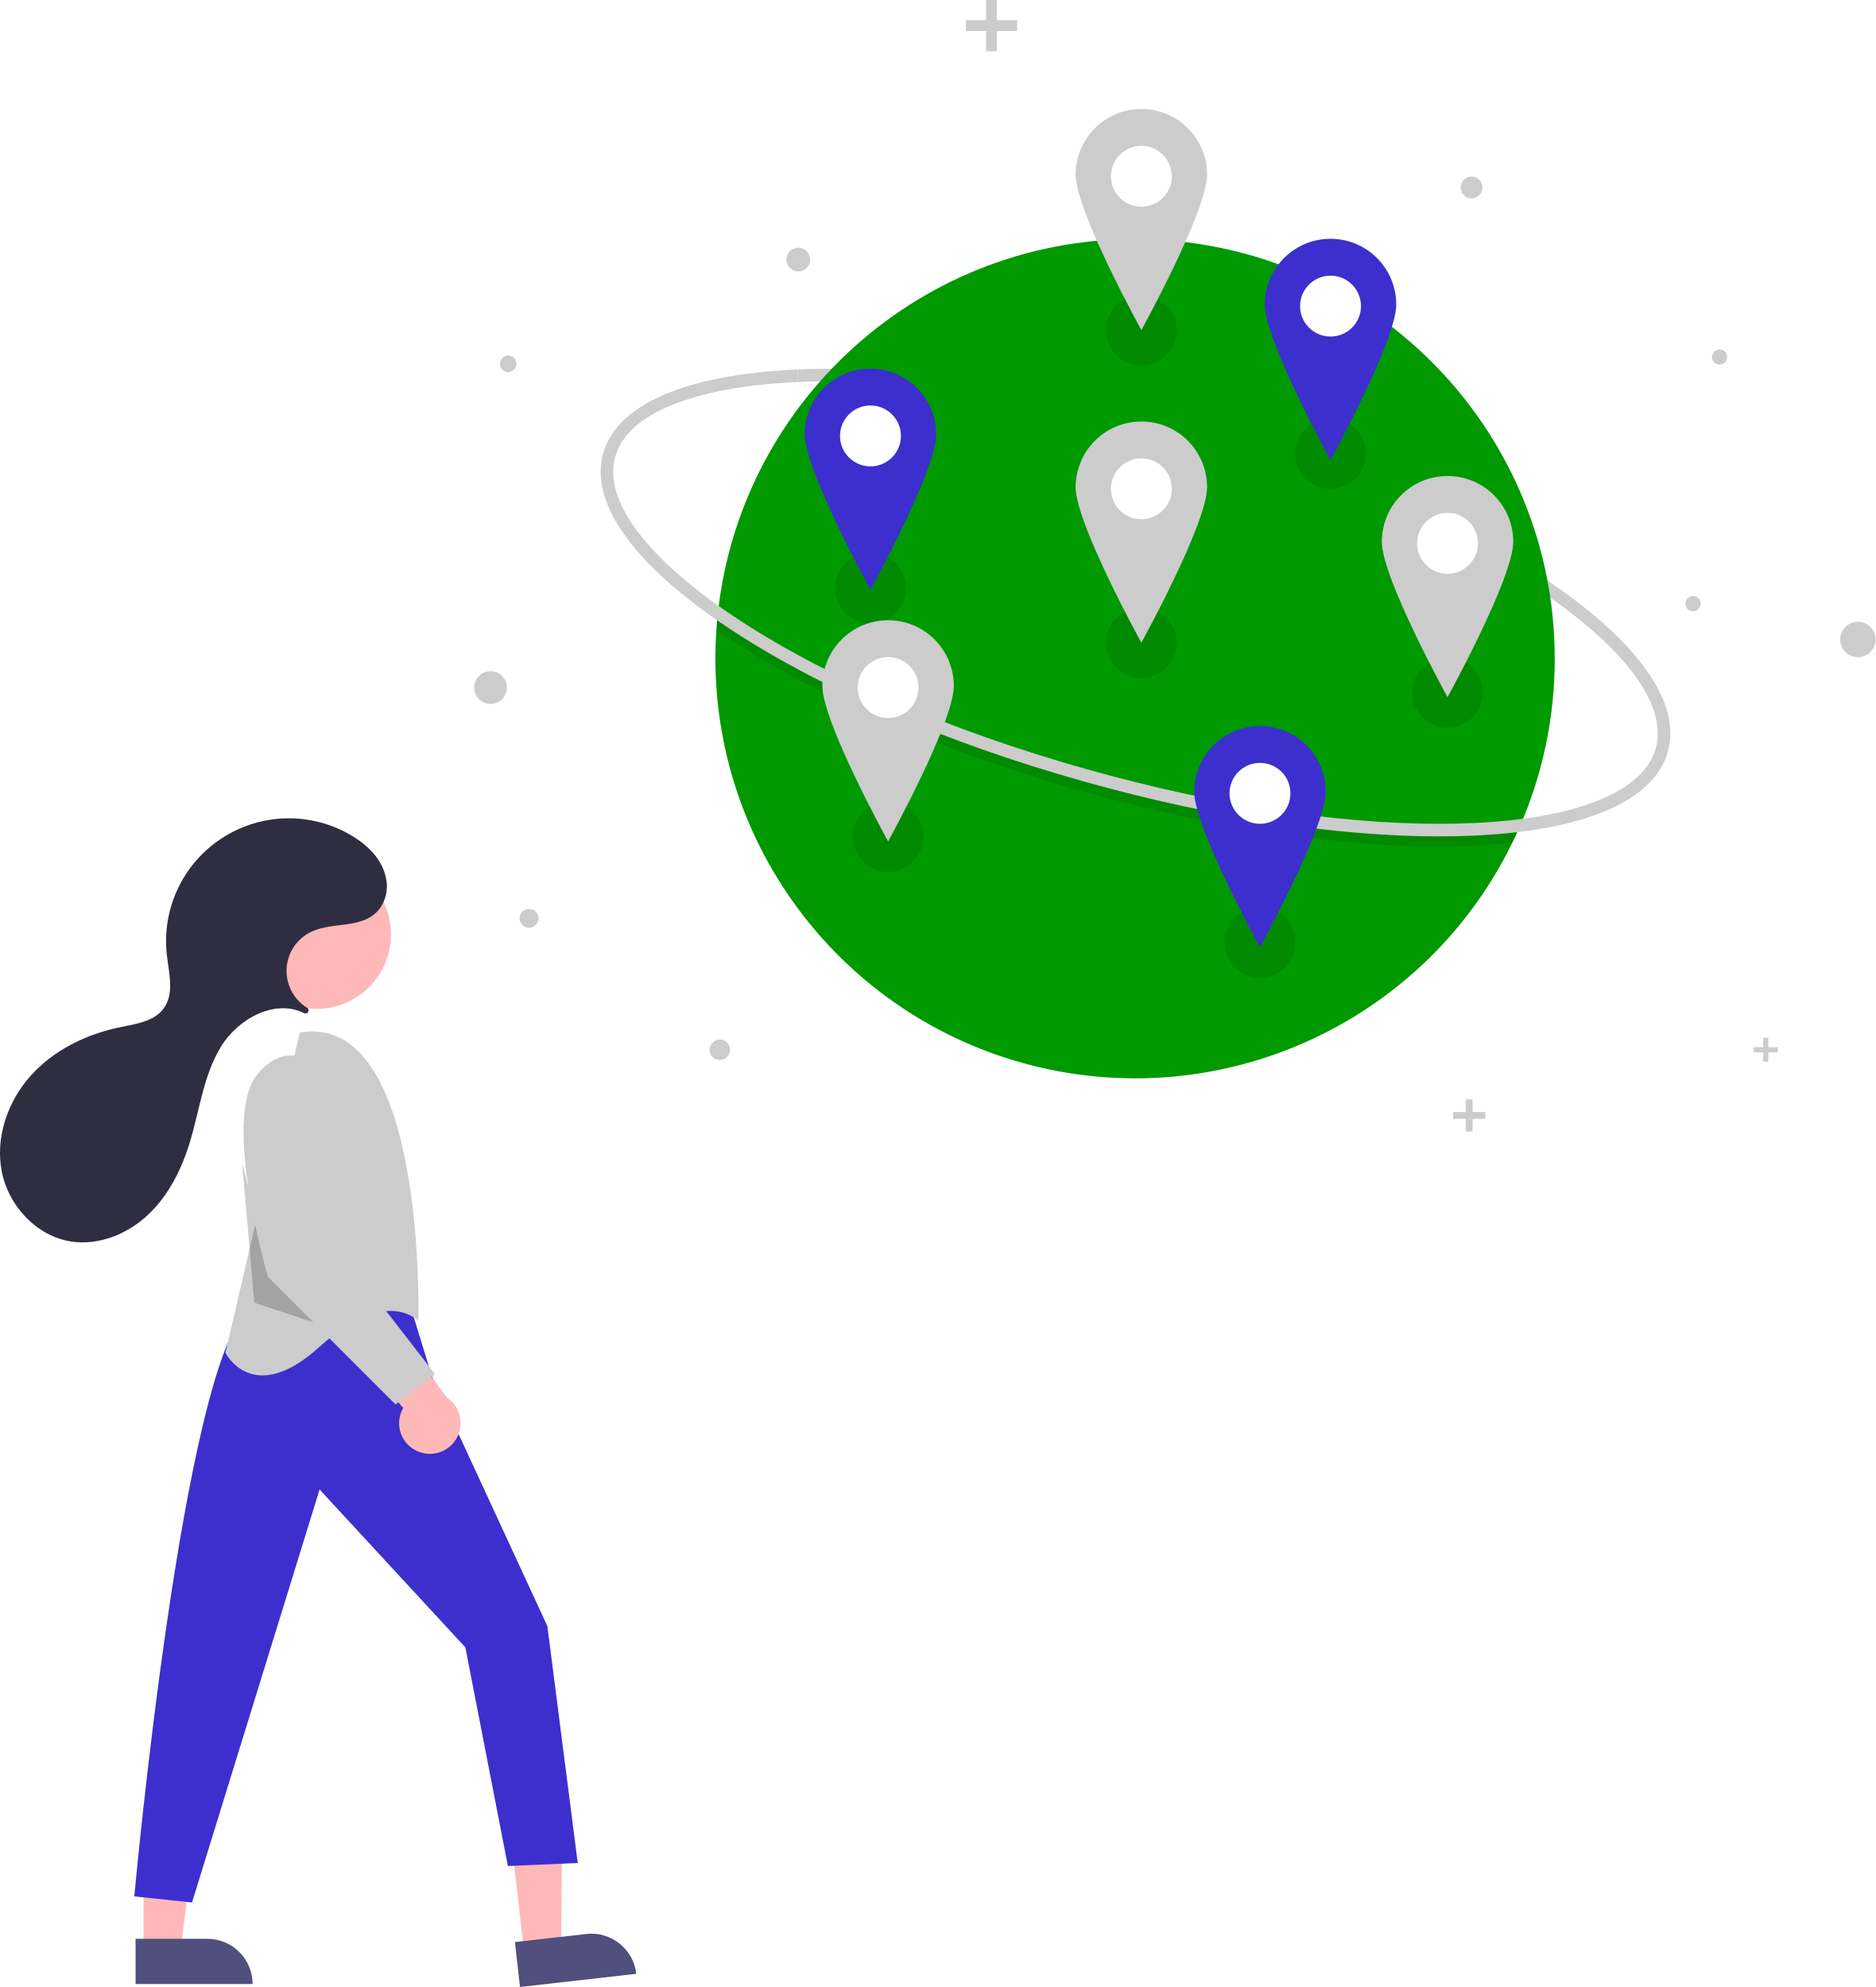
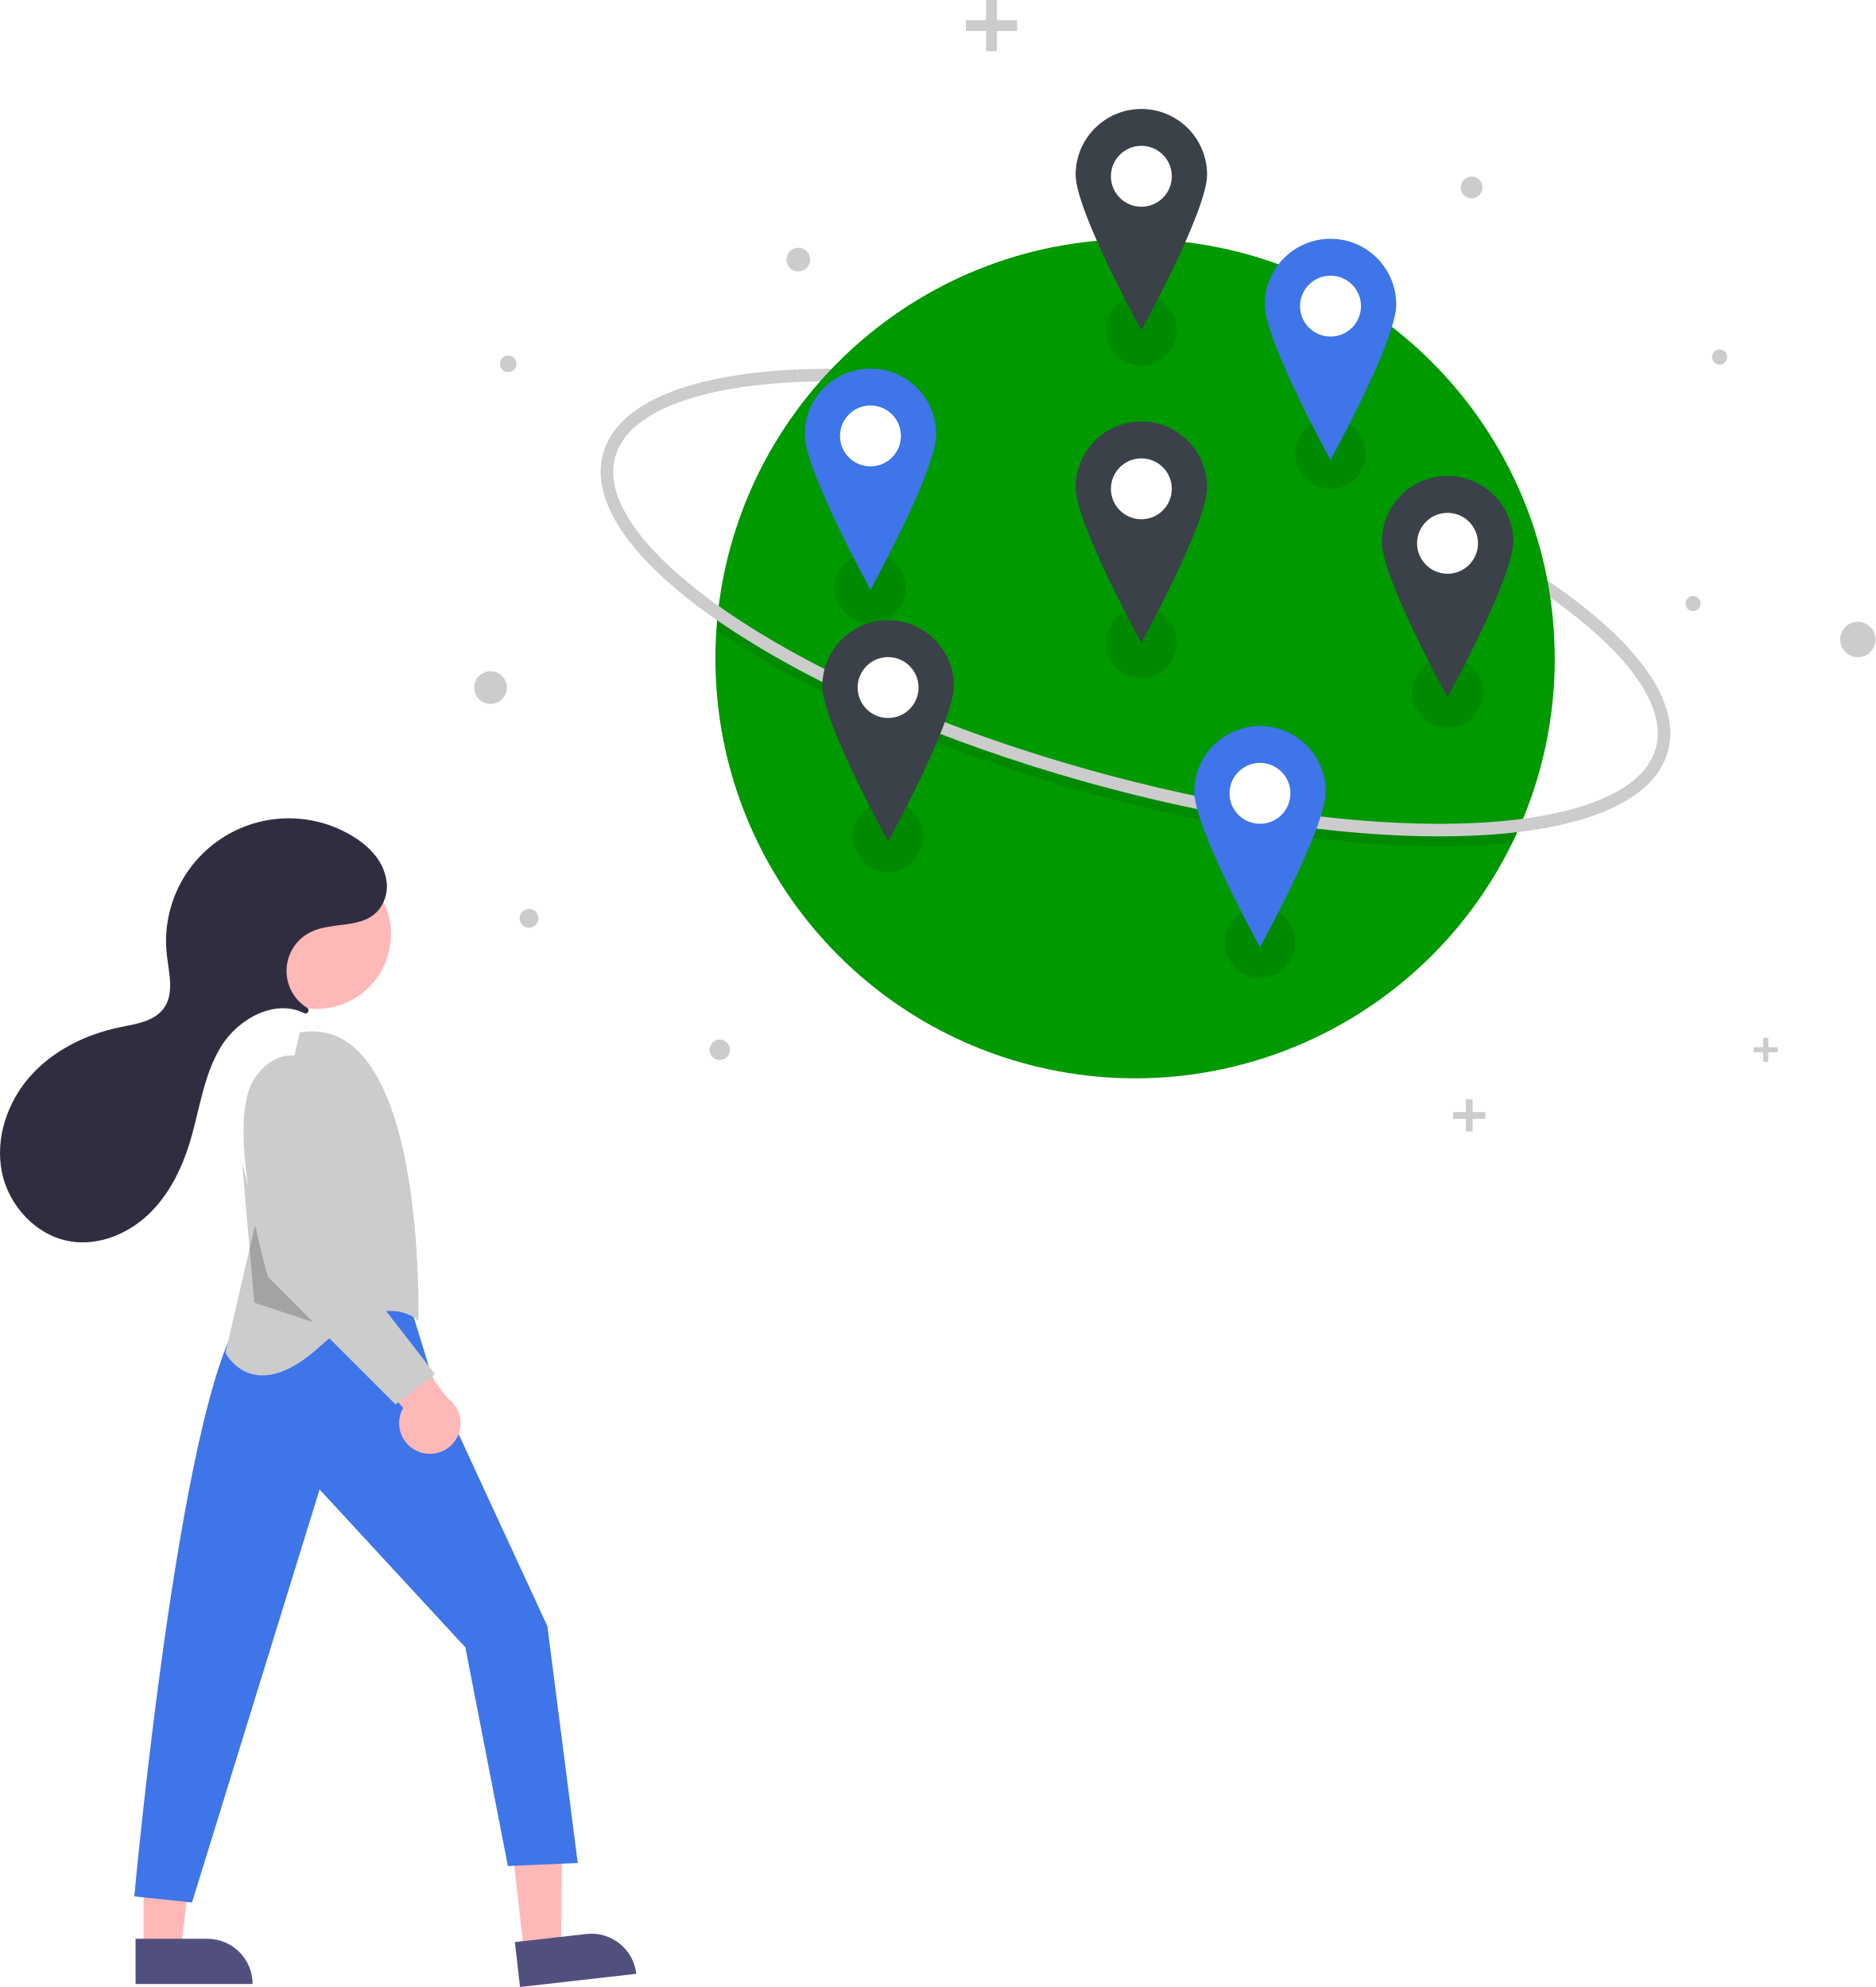
<svg xmlns="http://www.w3.org/2000/svg" style="isolation:isolate" viewBox="868.32 317 617.539 654.322" width="617.539pt" height="654.322pt">
  <defs>
-     <clipPath id="_clipPath_dzK3KjlneBoo16SCZh3jKRtG3Ry2WanL">
+     <clipPath id="_clipPath_miueK3jXmeFS1FyeJldLr8l21kV7qYOq">
      <rect x="868.32" y="317" width="617.539" height="654.322" />
    </clipPath>
  </defs>
-   <g clip-path="url(#_clipPath_dzK3KjlneBoo16SCZh3jKRtG3Ry2WanL)">
+   <g clip-path="url(#_clipPath_miueK3jXmeFS1FyeJldLr8l21kV7qYOq)">
    <g>
      <path d=" M 1383.257 517.076 C 1354.019 495.219 1308.225 474.547 1257.617 460.363 C 1211.539 447.447 1166.596 441.212 1131.057 442.804 L 1130.872 438.671 C 1166.834 437.061 1212.244 443.348 1258.734 456.379 C 1309.813 470.696 1356.103 491.612 1385.734 513.763 L 1383.257 517.076 Z " fill="rgb(204,204,204)" />
      <path d=" M 1380.221 533.913 C 1380.247 553.278 1376.187 572.432 1368.307 590.121 Q 1367.32 592.343 1366.251 594.523 C 1338.026 652.333 1273.644 683.021 1210.962 668.541 C 1148.281 654.061 1103.882 598.245 1103.872 533.913 Q 1103.872 529.116 1104.199 524.393 Q 1104.354 521.992 1104.6 519.619 C 1112.21 446.483 1175.763 392.115 1249.196 395.924 C 1322.629 399.732 1380.218 460.381 1380.221 533.913 L 1380.221 533.913 Z " fill="rgb(0,153,0)" />
      <g opacity="0.1">
        <path d=" M 1368.307 590.121 Q 1367.32 592.343 1366.251 594.523 Q 1360.194 595.181 1353.501 595.479 C 1349.806 595.644 1346.004 595.727 1342.12 595.727 C 1308.189 595.727 1267.353 589.464 1225.635 577.773 C 1179.144 564.741 1137.084 546.514 1107.198 526.445 Q 1105.672 525.421 1104.199 524.393 Q 1104.354 521.992 1104.6 519.619 Q 1106.977 521.313 1109.503 523.012 C 1139.036 542.84 1180.675 560.873 1226.752 573.789 C 1268.105 585.381 1308.557 591.59 1342.099 591.59 Q 1347.852 591.59 1353.315 591.346 Q 1361.27 590.986 1368.307 590.121 Z " fill="rgb(0,0,0)" />
      </g>
      <path d=" M 1342.12 592.418 C 1308.19 592.419 1267.352 586.155 1225.636 574.463 C 1179.146 561.432 1137.083 543.204 1107.198 523.136 C 1076.688 502.65 1062.382 482.463 1066.914 466.295 C 1071.445 450.127 1094.159 440.316 1130.872 438.671 L 1131.057 442.804 C 1113.913 443.572 1099.941 446.121 1089.529 450.378 C 1079.143 454.625 1072.874 460.356 1070.897 467.412 C 1068.919 474.467 1071.296 482.621 1077.962 491.648 C 1084.644 500.696 1095.256 510.135 1109.504 519.702 C 1139.034 539.531 1180.674 557.564 1226.753 570.479 C 1268.107 582.07 1308.555 588.281 1342.1 588.282 Q 1347.849 588.282 1353.313 588.038 C 1370.458 587.269 1384.43 584.721 1394.841 580.464 C 1405.227 576.217 1411.496 570.486 1413.474 563.43 C 1417.024 550.761 1406.293 534.299 1383.257 517.076 L 1385.734 513.763 C 1397.588 522.626 1406.364 531.362 1411.816 539.728 C 1417.661 548.697 1419.559 557.048 1417.457 564.547 C 1412.925 580.715 1390.211 590.525 1353.499 592.171 C 1349.804 592.336 1346.005 592.418 1342.12 592.418 Z " fill="rgb(204,204,204)" />
      <circle vector-effect="non-scaling-stroke" cx="1245.702" cy="369.235" r="1.583" fill="rgb(242,242,242)" />
      <circle vector-effect="non-scaling-stroke" cx="1035.645" cy="436.801" r="2.724" fill="rgb(204,204,204)" />
      <circle vector-effect="non-scaling-stroke" cx="1029.839" cy="543.413" r="5.381" fill="rgb(204,204,204)" />
      <circle vector-effect="non-scaling-stroke" cx="1352.842" cy="378.735" r="3.586" fill="rgb(204,204,204)" />
      <circle vector-effect="non-scaling-stroke" cx="1480.037" cy="527.579" r="5.823" fill="rgb(204,204,204)" />
      <circle vector-effect="non-scaling-stroke" cx="1434.506" cy="434.58" r="2.498" fill="rgb(204,204,204)" />
      <circle vector-effect="non-scaling-stroke" cx="1131.173" cy="402.485" r="3.897" fill="rgb(204,204,204)" />
      <circle vector-effect="non-scaling-stroke" cx="1425.762" cy="515.772" r="2.498" fill="rgb(204,204,204)" />
      <circle vector-effect="non-scaling-stroke" cx="1042.506" cy="619.413" r="3.109" fill="rgb(204,204,204)" />
      <circle vector-effect="non-scaling-stroke" cx="1105.312" cy="662.691" r="3.367" fill="rgb(204,204,204)" />
      <path d=" M 1203.2 323.645 L 1196.555 323.645 L 1196.555 317 L 1192.99 317 L 1192.99 323.645 L 1186.342 323.645 L 1186.342 327.213 L 1192.99 327.213 L 1192.99 333.858 L 1196.555 333.858 L 1196.555 327.213 L 1203.2 327.213 L 1203.2 323.645 L 1203.2 323.645 Z " fill="rgb(204,204,204)" />
      <path d=" M 1357.342 683.201 L 1353.168 683.201 L 1353.168 679.029 L 1350.93 679.029 L 1350.93 683.201 L 1346.758 683.201 L 1346.758 685.44 L 1350.93 685.44 L 1350.93 689.612 L 1353.168 689.612 L 1353.168 685.44 L 1357.342 685.44 L 1357.342 683.201 L 1357.342 683.201 Z " fill="rgb(204,204,204)" />
      <path d=" M 1453.646 661.844 L 1450.527 661.844 L 1450.527 658.725 L 1448.852 658.725 L 1448.852 661.844 L 1445.733 661.844 L 1445.733 663.519 L 1448.852 663.519 L 1448.852 666.638 L 1450.527 666.638 L 1450.527 663.519 L 1453.646 663.519 L 1453.646 661.844 L 1453.646 661.844 Z " fill="rgb(204,204,204)" />
      <g opacity="0.1">
        <circle vector-effect="non-scaling-stroke" cx="1244.119" cy="425.717" r="11.611" fill="rgb(0,0,0)" />
      </g>
      <g opacity="0.1">
        <circle vector-effect="non-scaling-stroke" cx="1154.924" cy="510.69" r="11.611" fill="rgb(0,0,0)" />
      </g>
      <g opacity="0.1">
        <circle vector-effect="non-scaling-stroke" cx="1283.175" cy="627.33" r="11.611" fill="rgb(0,0,0)" />
      </g>
      <g opacity="0.1">
        <circle vector-effect="non-scaling-stroke" cx="1244.119" cy="528.635" r="11.611" fill="rgb(0,0,0)" />
      </g>
      <g opacity="0.1">
        <circle vector-effect="non-scaling-stroke" cx="1160.729" cy="592.496" r="11.611" fill="rgb(0,0,0)" />
      </g>
      <g opacity="0.1">
        <circle vector-effect="non-scaling-stroke" cx="1306.397" cy="466.357" r="11.611" fill="rgb(0,0,0)" />
      </g>
      <g opacity="0.1">
        <circle vector-effect="non-scaling-stroke" cx="1344.925" cy="544.996" r="11.611" fill="rgb(0,0,0)" />
      </g>
      <circle vector-effect="non-scaling-stroke" cx="1244.119" cy="477.968" r="15.306" fill="rgb(255,255,255)" />
-       <path d=" M 1244.119 455.801 C 1238.38 455.801 1232.876 458.081 1228.818 462.139 C 1224.76 466.197 1222.48 471.701 1222.48 477.44 C 1222.48 489.391 1244.119 528.635 1244.119 528.635 C 1244.119 528.635 1265.758 489.391 1265.758 477.44 C 1265.758 471.701 1263.478 466.197 1259.42 462.139 C 1255.362 458.081 1249.858 455.801 1244.119 455.801 L 1244.119 455.801 Z  M 1244.119 487.996 C 1238.58 487.996 1234.091 483.506 1234.091 477.968 C 1234.091 472.429 1238.58 467.94 1244.119 467.94 C 1249.657 467.94 1254.147 472.429 1254.147 477.968 C 1254.147 480.627 1253.09 483.178 1251.21 485.058 C 1249.329 486.939 1246.778 487.996 1244.119 487.996 L 1244.119 487.996 Z " fill="rgb(204,204,204)" />
+       <path d=" M 1244.119 455.801 C 1238.38 455.801 1232.876 458.081 1228.818 462.139 C 1224.76 466.197 1222.48 471.701 1222.48 477.44 C 1222.48 489.391 1244.119 528.635 1244.119 528.635 C 1244.119 528.635 1265.758 489.391 1265.758 477.44 C 1265.758 471.701 1263.478 466.197 1259.42 462.139 C 1255.362 458.081 1249.858 455.801 1244.119 455.801 L 1244.119 455.801 Z  M 1244.119 487.996 C 1238.58 487.996 1234.091 483.506 1234.091 477.968 C 1234.091 472.429 1238.58 467.94 1244.119 467.94 C 1249.657 467.94 1254.147 472.429 1254.147 477.968 C 1254.147 480.627 1253.09 483.178 1251.21 485.058 C 1249.329 486.939 1246.778 487.996 1244.119 487.996 L 1244.119 487.996 Z " fill="rgb(58,65,72)" />
      <circle vector-effect="non-scaling-stroke" cx="1160.729" cy="543.413" r="15.306" fill="rgb(255,255,255)" />
-       <path d=" M 1160.729 521.246 C 1154.99 521.246 1149.486 523.526 1145.428 527.584 C 1141.37 531.642 1139.09 537.146 1139.09 542.885 C 1139.09 554.836 1160.729 594.08 1160.729 594.08 C 1160.729 594.08 1182.368 554.836 1182.368 542.885 C 1182.368 537.146 1180.088 531.642 1176.03 527.584 C 1171.972 523.526 1166.468 521.246 1160.729 521.246 L 1160.729 521.246 Z  M 1160.729 553.44 C 1155.191 553.44 1150.701 548.951 1150.701 543.413 C 1150.701 537.874 1155.191 533.385 1160.729 533.385 C 1166.268 533.385 1170.757 537.874 1170.757 543.413 C 1170.757 546.072 1169.701 548.623 1167.82 550.503 C 1165.939 552.384 1163.389 553.44 1160.729 553.44 L 1160.729 553.44 Z " fill="rgb(204,204,204)" />
+       <path d=" M 1160.729 521.246 C 1154.99 521.246 1149.486 523.526 1145.428 527.584 C 1141.37 531.642 1139.09 537.146 1139.09 542.885 C 1139.09 554.836 1160.729 594.08 1160.729 594.08 C 1160.729 594.08 1182.368 554.836 1182.368 542.885 C 1182.368 537.146 1180.088 531.642 1176.03 527.584 C 1171.972 523.526 1166.468 521.246 1160.729 521.246 L 1160.729 521.246 Z  M 1160.729 553.44 C 1155.191 553.44 1150.701 548.951 1150.701 543.413 C 1150.701 537.874 1155.191 533.385 1160.729 533.385 C 1166.268 533.385 1170.757 537.874 1170.757 543.413 C 1170.757 546.072 1169.701 548.623 1167.82 550.503 C 1165.939 552.384 1163.389 553.44 1160.729 553.44 L 1160.729 553.44 Z " fill="rgb(58,65,72)" />
      <circle vector-effect="non-scaling-stroke" cx="1344.925" cy="495.912" r="15.306" fill="rgb(255,255,255)" />
-       <path d=" M 1344.925 473.745 C 1339.186 473.745 1333.682 476.025 1329.624 480.083 C 1325.566 484.142 1323.286 489.646 1323.286 495.385 C 1323.286 507.335 1344.925 546.579 1344.925 546.579 C 1344.925 546.579 1366.564 507.335 1366.564 495.385 C 1366.564 489.646 1364.284 484.142 1360.226 480.083 C 1356.168 476.025 1350.664 473.745 1344.925 473.745 L 1344.925 473.745 Z  M 1344.925 505.94 C 1339.387 505.94 1334.897 501.45 1334.897 495.912 C 1334.897 490.374 1339.387 485.884 1344.925 485.884 C 1350.463 485.884 1354.953 490.374 1354.953 495.912 C 1354.953 498.572 1353.896 501.122 1352.016 503.003 C 1350.135 504.884 1347.585 505.94 1344.925 505.94 L 1344.925 505.94 Z " fill="rgb(204,204,204)" />
+       <path d=" M 1344.925 473.745 C 1339.186 473.745 1333.682 476.025 1329.624 480.083 C 1325.566 484.142 1323.286 489.646 1323.286 495.385 C 1323.286 507.335 1344.925 546.579 1344.925 546.579 C 1344.925 546.579 1366.564 507.335 1366.564 495.385 C 1366.564 489.646 1364.284 484.142 1360.226 480.083 C 1356.168 476.025 1350.664 473.745 1344.925 473.745 L 1344.925 473.745 Z  M 1344.925 505.94 C 1339.387 505.94 1334.897 501.45 1334.897 495.912 C 1334.897 490.374 1339.387 485.884 1344.925 485.884 C 1350.463 485.884 1354.953 490.374 1354.953 495.912 C 1354.953 498.572 1353.896 501.122 1352.016 503.003 C 1350.135 504.884 1347.585 505.94 1344.925 505.94 L 1344.925 505.94 Z " fill="rgb(58,65,72)" />
      <circle vector-effect="non-scaling-stroke" cx="1244.119" cy="375.05" r="15.306" fill="rgb(255,255,255)" />
-       <path d=" M 1244.119 352.884 C 1232.168 352.884 1222.48 362.572 1222.48 374.523 C 1222.48 386.473 1244.119 425.717 1244.119 425.717 C 1244.119 425.717 1265.758 386.473 1265.758 374.523 C 1265.758 368.784 1263.478 363.28 1259.42 359.221 C 1255.362 355.163 1249.858 352.884 1244.119 352.884 L 1244.119 352.884 Z  M 1244.119 385.078 C 1238.58 385.078 1234.091 380.589 1234.091 375.05 C 1234.091 369.512 1238.58 365.022 1244.119 365.022 C 1249.657 365.022 1254.147 369.512 1254.147 375.05 C 1254.147 377.71 1253.09 380.261 1251.21 382.141 C 1249.329 384.022 1246.778 385.078 1244.119 385.078 L 1244.119 385.078 Z " fill="rgb(204,204,204)" />
+       <path d=" M 1244.119 352.884 C 1232.168 352.884 1222.48 362.572 1222.48 374.523 C 1222.48 386.473 1244.119 425.717 1244.119 425.717 C 1244.119 425.717 1265.758 386.473 1265.758 374.523 C 1265.758 368.784 1263.478 363.28 1259.42 359.221 C 1255.362 355.163 1249.858 352.884 1244.119 352.884 L 1244.119 352.884 Z  M 1244.119 385.078 C 1238.58 385.078 1234.091 380.589 1234.091 375.05 C 1234.091 369.512 1238.58 365.022 1244.119 365.022 C 1249.657 365.022 1254.147 369.512 1254.147 375.05 C 1254.147 377.71 1253.09 380.261 1251.21 382.141 C 1249.329 384.022 1246.778 385.078 1244.119 385.078 L 1244.119 385.078 Z " fill="rgb(58,65,72)" />
      <circle vector-effect="non-scaling-stroke" cx="1283.175" cy="578.246" r="15.306" fill="rgb(255,255,255)" />
-       <path d=" M 1283.174 556.079 C 1277.435 556.079 1271.932 558.359 1267.873 562.417 C 1263.815 566.475 1261.536 571.979 1261.536 577.718 C 1261.536 589.669 1283.174 628.913 1283.174 628.913 C 1283.174 628.913 1304.814 589.669 1304.814 577.718 C 1304.814 571.979 1302.534 566.475 1298.476 562.417 C 1294.417 558.359 1288.914 556.079 1283.174 556.079 Z  M 1283.174 588.274 C 1277.636 588.274 1273.147 583.784 1273.147 578.246 C 1273.147 572.708 1277.636 568.218 1283.175 568.218 C 1288.713 568.218 1293.202 572.708 1293.202 578.246 C 1293.202 580.906 1292.146 583.456 1290.265 585.337 C 1288.385 587.218 1285.834 588.274 1283.174 588.274 L 1283.174 588.274 Z " fill="rgb(60,47,206)" />
+       <path d=" M 1283.174 556.079 C 1277.435 556.079 1271.932 558.359 1267.873 562.417 C 1263.815 566.475 1261.536 571.979 1261.536 577.718 C 1261.536 589.669 1283.174 628.913 1283.174 628.913 C 1283.174 628.913 1304.814 589.669 1304.814 577.718 C 1304.814 571.979 1302.534 566.475 1298.476 562.417 C 1294.417 558.359 1288.914 556.079 1283.174 556.079 Z  M 1283.174 588.274 C 1277.636 588.274 1273.147 583.784 1273.147 578.246 C 1273.147 572.708 1277.636 568.218 1283.175 568.218 C 1288.713 568.218 1293.202 572.708 1293.202 578.246 C 1293.202 580.906 1292.146 583.456 1290.265 585.337 C 1288.385 587.218 1285.834 588.274 1283.174 588.274 L 1283.174 588.274 Z " fill="rgb(62,117,232)" />
      <circle vector-effect="non-scaling-stroke" cx="1154.924" cy="460.551" r="15.306" fill="rgb(255,255,255)" />
-       <path d=" M 1154.924 438.384 C 1149.185 438.384 1143.681 440.664 1139.623 444.722 C 1135.564 448.78 1133.285 454.284 1133.285 460.023 C 1133.285 471.974 1154.924 511.218 1154.924 511.218 C 1154.924 511.218 1176.563 471.974 1176.563 460.023 C 1176.563 454.284 1174.283 448.78 1170.225 444.722 C 1166.167 440.664 1160.663 438.384 1154.924 438.384 L 1154.924 438.384 Z  M 1154.924 470.579 C 1149.385 470.579 1144.896 466.089 1144.896 460.551 C 1144.896 455.013 1149.385 450.523 1154.924 450.523 C 1160.462 450.523 1164.952 455.013 1164.952 460.551 C 1164.952 463.21 1163.895 465.761 1162.014 467.642 C 1160.134 469.522 1157.583 470.579 1154.924 470.579 L 1154.924 470.579 Z " fill="rgb(60,47,206)" />
+       <path d=" M 1154.924 438.384 C 1149.185 438.384 1143.681 440.664 1139.623 444.722 C 1135.564 448.78 1133.285 454.284 1133.285 460.023 C 1133.285 471.974 1154.924 511.218 1154.924 511.218 C 1154.924 511.218 1176.563 471.974 1176.563 460.023 C 1176.563 454.284 1174.283 448.78 1170.225 444.722 C 1166.167 440.664 1160.663 438.384 1154.924 438.384 L 1154.924 438.384 Z  M 1154.924 470.579 C 1149.385 470.579 1144.896 466.089 1144.896 460.551 C 1144.896 455.013 1149.385 450.523 1154.924 450.523 C 1160.462 450.523 1164.952 455.013 1164.952 460.551 C 1164.952 463.21 1163.895 465.761 1162.014 467.642 C 1160.134 469.522 1157.583 470.579 1154.924 470.579 L 1154.924 470.579 Z " fill="rgb(62,117,232)" />
      <circle vector-effect="non-scaling-stroke" cx="1306.397" cy="417.801" r="15.306" fill="rgb(255,255,255)" />
-       <path d=" M 1306.397 395.634 C 1300.658 395.634 1295.154 397.914 1291.096 401.972 C 1287.038 406.03 1284.758 411.534 1284.758 417.273 C 1284.758 429.224 1306.397 468.468 1306.397 468.468 C 1306.397 468.468 1328.036 429.224 1328.036 417.273 C 1328.036 405.322 1318.348 395.634 1306.397 395.634 L 1306.397 395.634 Z  M 1306.397 427.829 C 1300.859 427.829 1296.369 423.339 1296.369 417.801 C 1296.369 412.262 1300.859 407.773 1306.397 407.773 C 1311.935 407.773 1316.425 412.262 1316.425 417.801 C 1316.425 423.339 1311.935 427.829 1306.397 427.829 L 1306.397 427.829 L 1306.397 427.829 Z " fill="rgb(60,47,206)" />
+       <path d=" M 1306.397 395.634 C 1300.658 395.634 1295.154 397.914 1291.096 401.972 C 1287.038 406.03 1284.758 411.534 1284.758 417.273 C 1284.758 429.224 1306.397 468.468 1306.397 468.468 C 1306.397 468.468 1328.036 429.224 1328.036 417.273 C 1328.036 405.322 1318.348 395.634 1306.397 395.634 L 1306.397 395.634 Z  M 1306.397 427.829 C 1300.859 427.829 1296.369 423.339 1296.369 417.801 C 1296.369 412.262 1300.859 407.773 1306.397 407.773 C 1311.935 407.773 1316.425 412.262 1316.425 417.801 C 1316.425 423.339 1311.935 427.829 1306.397 427.829 L 1306.397 427.829 L 1306.397 427.829 Z " fill="rgb(62,117,232)" />
      <path d=" M 1040.862 959.715 L 1053.044 958.332 L 1053.509 910.688 L 1035.53 912.729 L 1040.862 959.715 L 1040.862 959.715 Z " fill="rgb(255,184,184)" />
      <path d=" M 1077.82 966.978 L 1039.535 971.322 L 1037.857 956.53 L 1061.35 953.865 C 1069.519 952.938 1076.893 958.809 1077.82 966.978 L 1077.82 966.978 L 1077.82 966.978 Z " fill="rgb(81,79,125)" />
      <path d=" M 915.582 958.954 L 927.842 958.953 L 933.674 911.665 L 915.58 911.666 L 915.582 958.954 L 915.582 958.954 Z " fill="rgb(255,184,184)" />
      <path d=" M 951.486 970.336 L 912.956 970.338 L 912.955 955.451 L 936.599 955.45 C 944.821 955.45 951.486 962.115 951.486 970.336 L 951.486 970.336 L 951.486 970.336 Z " fill="rgb(81,79,125)" />
-       <path d=" M 1003.544 747.486 L 1010.544 770.255 L 1048.544 852.486 L 1058.544 930.486 L 1035.544 931.486 L 1021.544 859.486 L 973.544 807.486 L 931.544 943.486 L 912.544 941.486 C 912.544 941.486 928.544 765.486 950.544 747.486 C 950.544 747.486 986.544 730.486 1003.544 747.486 Z " fill="rgb(60,47,206)" />
+       <path d=" M 1003.544 747.486 L 1010.544 770.255 L 1048.544 852.486 L 1058.544 930.486 L 1035.544 931.486 L 1021.544 859.486 L 973.544 807.486 L 931.544 943.486 L 912.544 941.486 C 912.544 941.486 928.544 765.486 950.544 747.486 C 950.544 747.486 986.544 730.486 1003.544 747.486 Z " fill="rgb(62,117,232)" />
      <circle vector-effect="non-scaling-stroke" cx="972.492" cy="624.679" r="24.561" fill="rgb(255,184,184)" />
      <path d=" M 1006.044 751.986 C 1006.044 751.986 1009.044 649.986 967.044 656.986 C 967.044 656.986 942.544 762.486 942.544 762.486 C 942.544 762.486 951.544 780.486 973.544 760.486 C 995.544 740.486 1006.044 751.986 1006.044 751.986 Z " fill="rgb(204,204,204)" />
      <g opacity="0.2">
        <path d=" M 948.044 699.986 L 957.927 737.869 L 972.984 752.927 L 952.044 745.986 L 948.044 699.986 L 948.044 699.986 Z " fill="rgb(0,0,0)" />
      </g>
      <path d=" M 1006.354 795.124 C 1003.556 794.11 1001.351 791.908 1000.333 789.112 C 999.314 786.316 999.587 783.212 1001.077 780.636 L 977.718 753.593 L 996.132 751.196 L 1015.491 777.244 C 1019.746 780.097 1021.195 785.681 1018.864 790.243 C 1016.533 794.804 1011.159 796.902 1006.354 795.124 L 1006.354 795.124 Z " fill="rgb(255,184,184)" />
      <path d=" M 977.914 677.762 L 980.544 729.486 L 1011.544 769.486 L 998.544 779.486 L 956.544 737.486 C 956.544 737.486 941.544 686.486 952.544 671.486 C 956.669 665.861 961.215 664.314 965.288 664.578 C 972.221 665.155 977.636 670.81 977.914 677.762 Z " fill="rgb(204,204,204)" />
      <path d=" M 969.571 650.486 C 969.809 650.273 969.933 649.96 969.904 649.642 C 969.876 649.324 969.7 649.038 969.428 648.87 C 964.985 646.118 962.4 641.16 962.687 635.942 C 962.973 630.725 966.087 626.08 970.804 623.832 C 978.025 620.389 987.81 623.068 993.148 616.452 C 995.345 613.587 996.186 609.909 995.451 606.375 C 994.299 600.126 989.602 595.485 984.341 592.305 C 971.157 584.335 954.589 584.551 941.617 592.861 C 928.645 601.171 921.523 616.131 923.252 631.439 C 923.931 637.453 925.786 644.197 922.21 649.08 C 919.063 653.377 913.122 654.183 907.904 655.251 C 896.71 657.541 885.912 662.825 878.316 671.359 C 870.72 679.894 866.668 691.868 868.958 703.061 C 871.248 714.254 880.436 724.091 891.729 725.826 C 900.92 727.238 910.411 723.334 917.161 716.938 C 923.911 710.541 928.178 701.902 930.869 693.001 C 934.063 682.435 935.323 671.05 941.09 661.639 C 946.733 652.429 958.894 645.827 968.425 650.623 C 968.798 650.819 969.254 650.764 969.571 650.486 L 969.571 650.486 Z " fill="rgb(47,46,65)" />
    </g>
  </g>
</svg>
